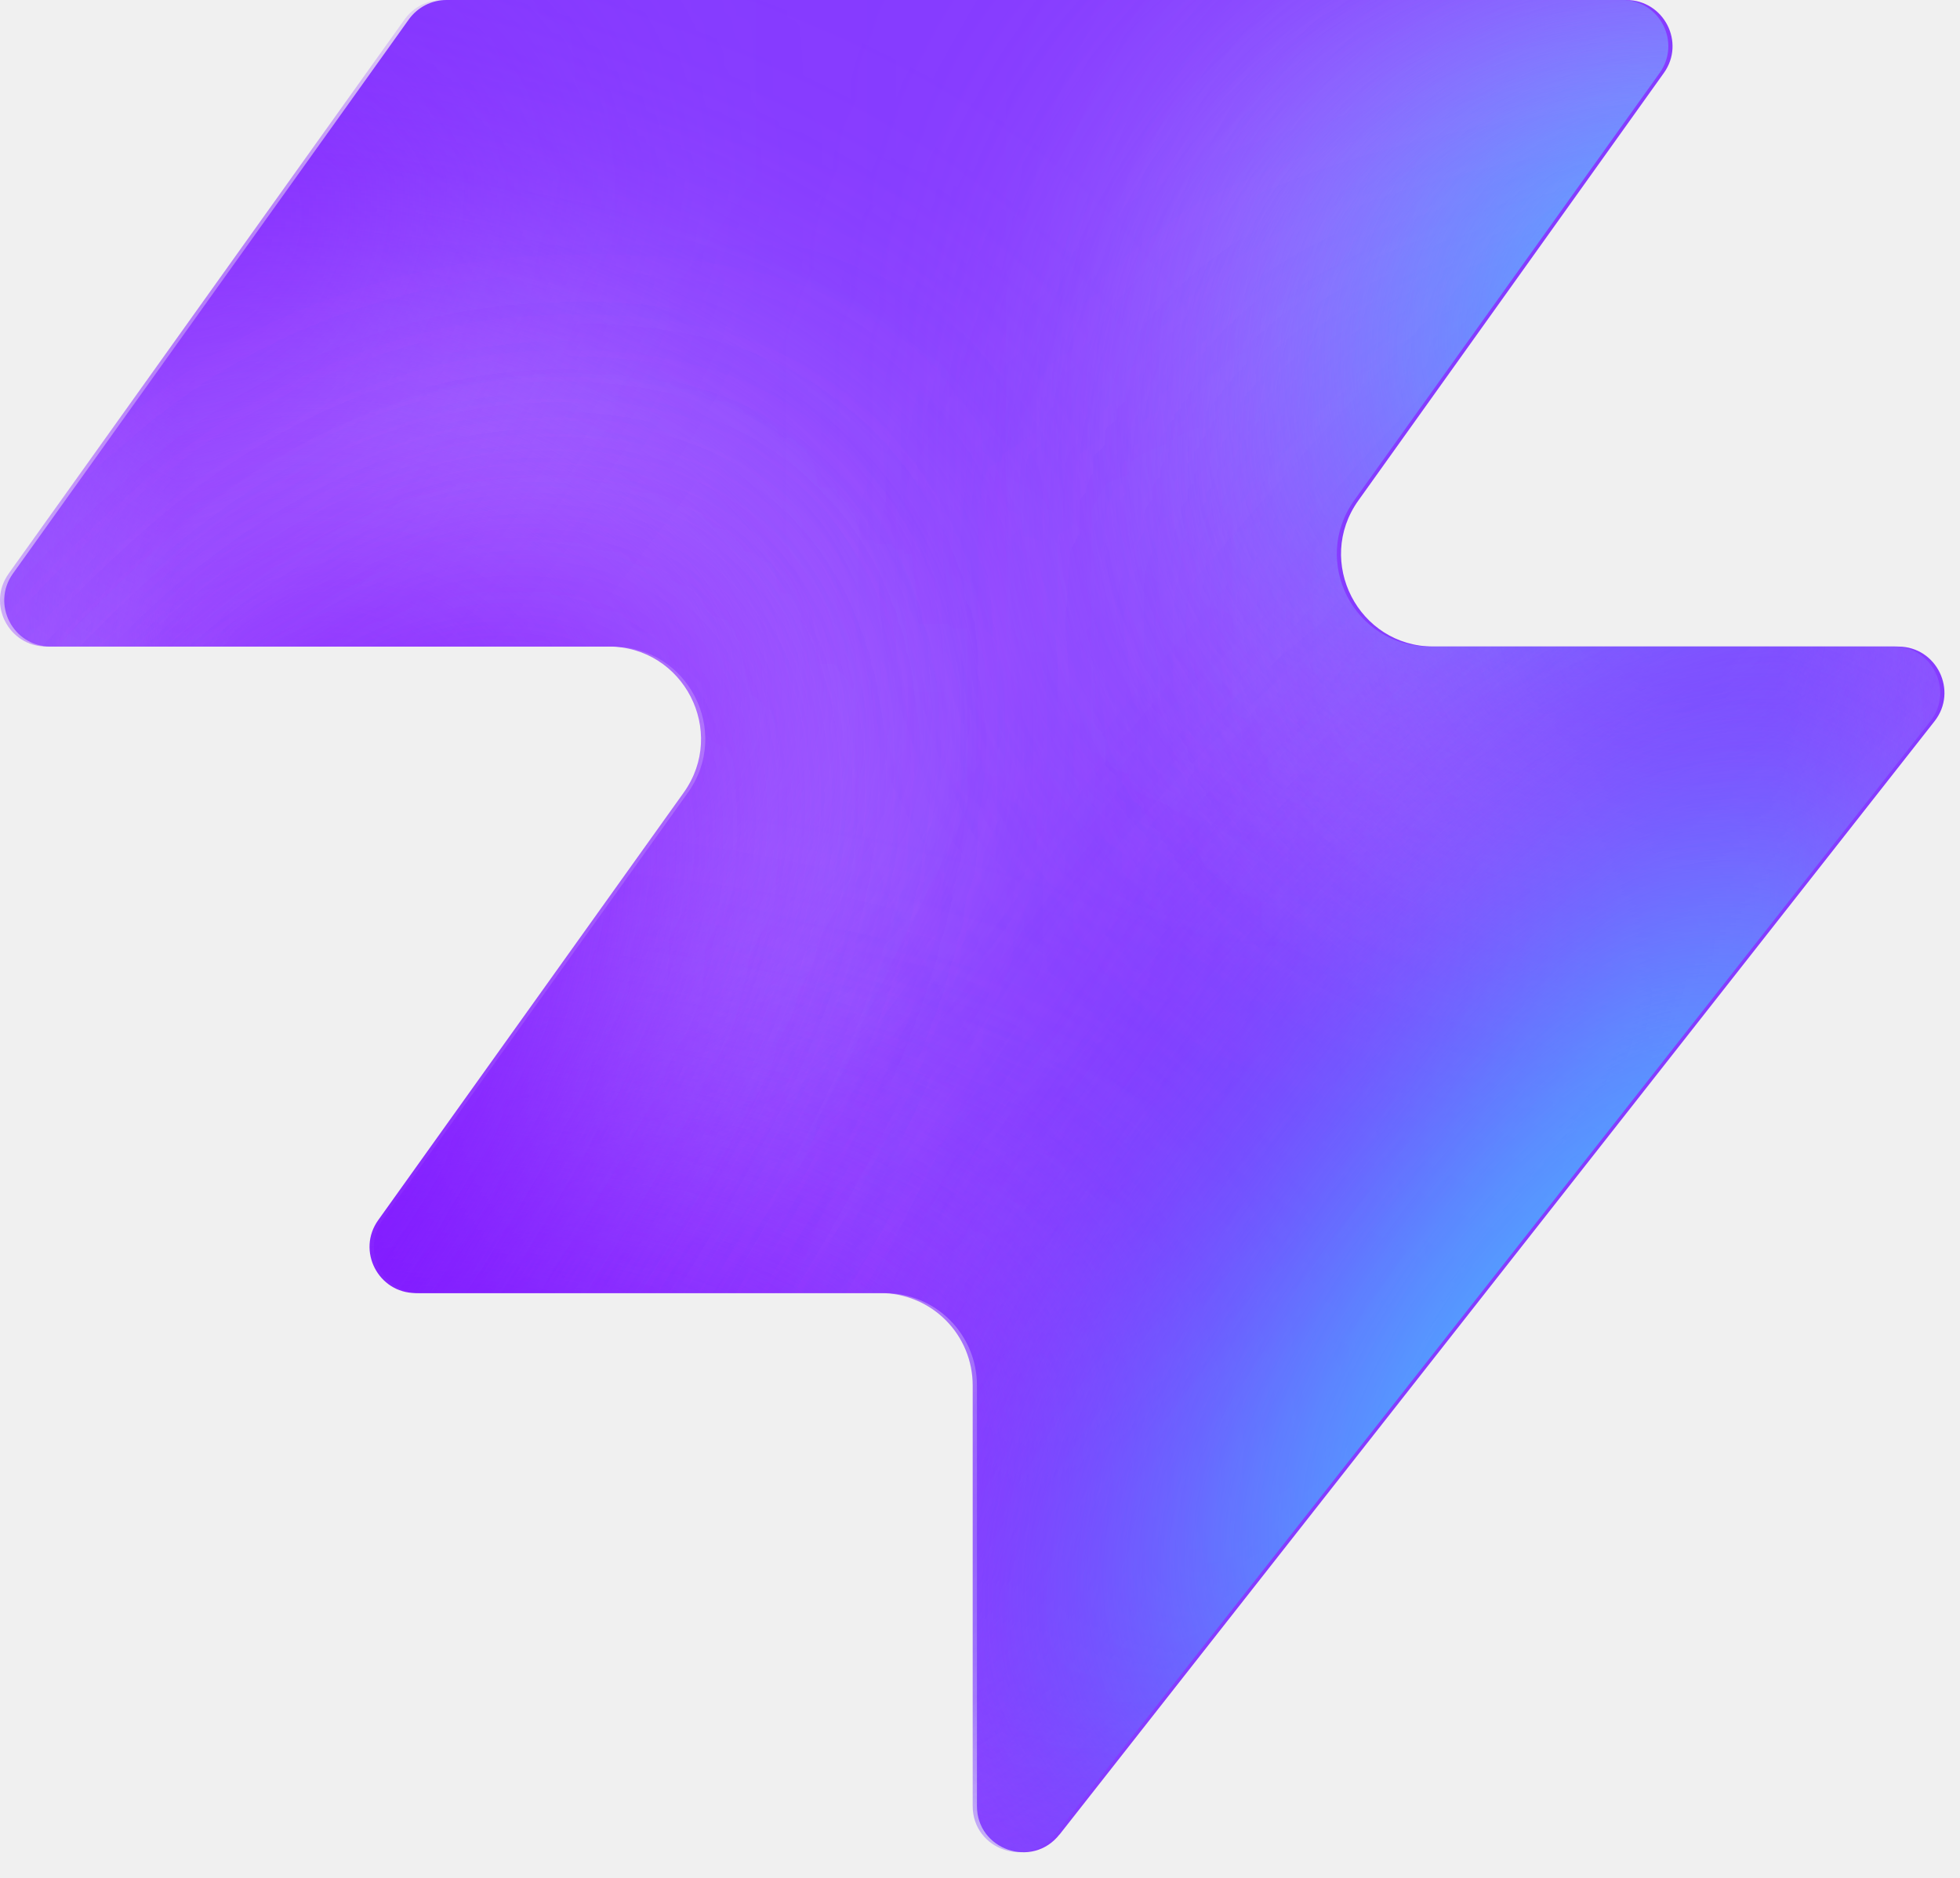
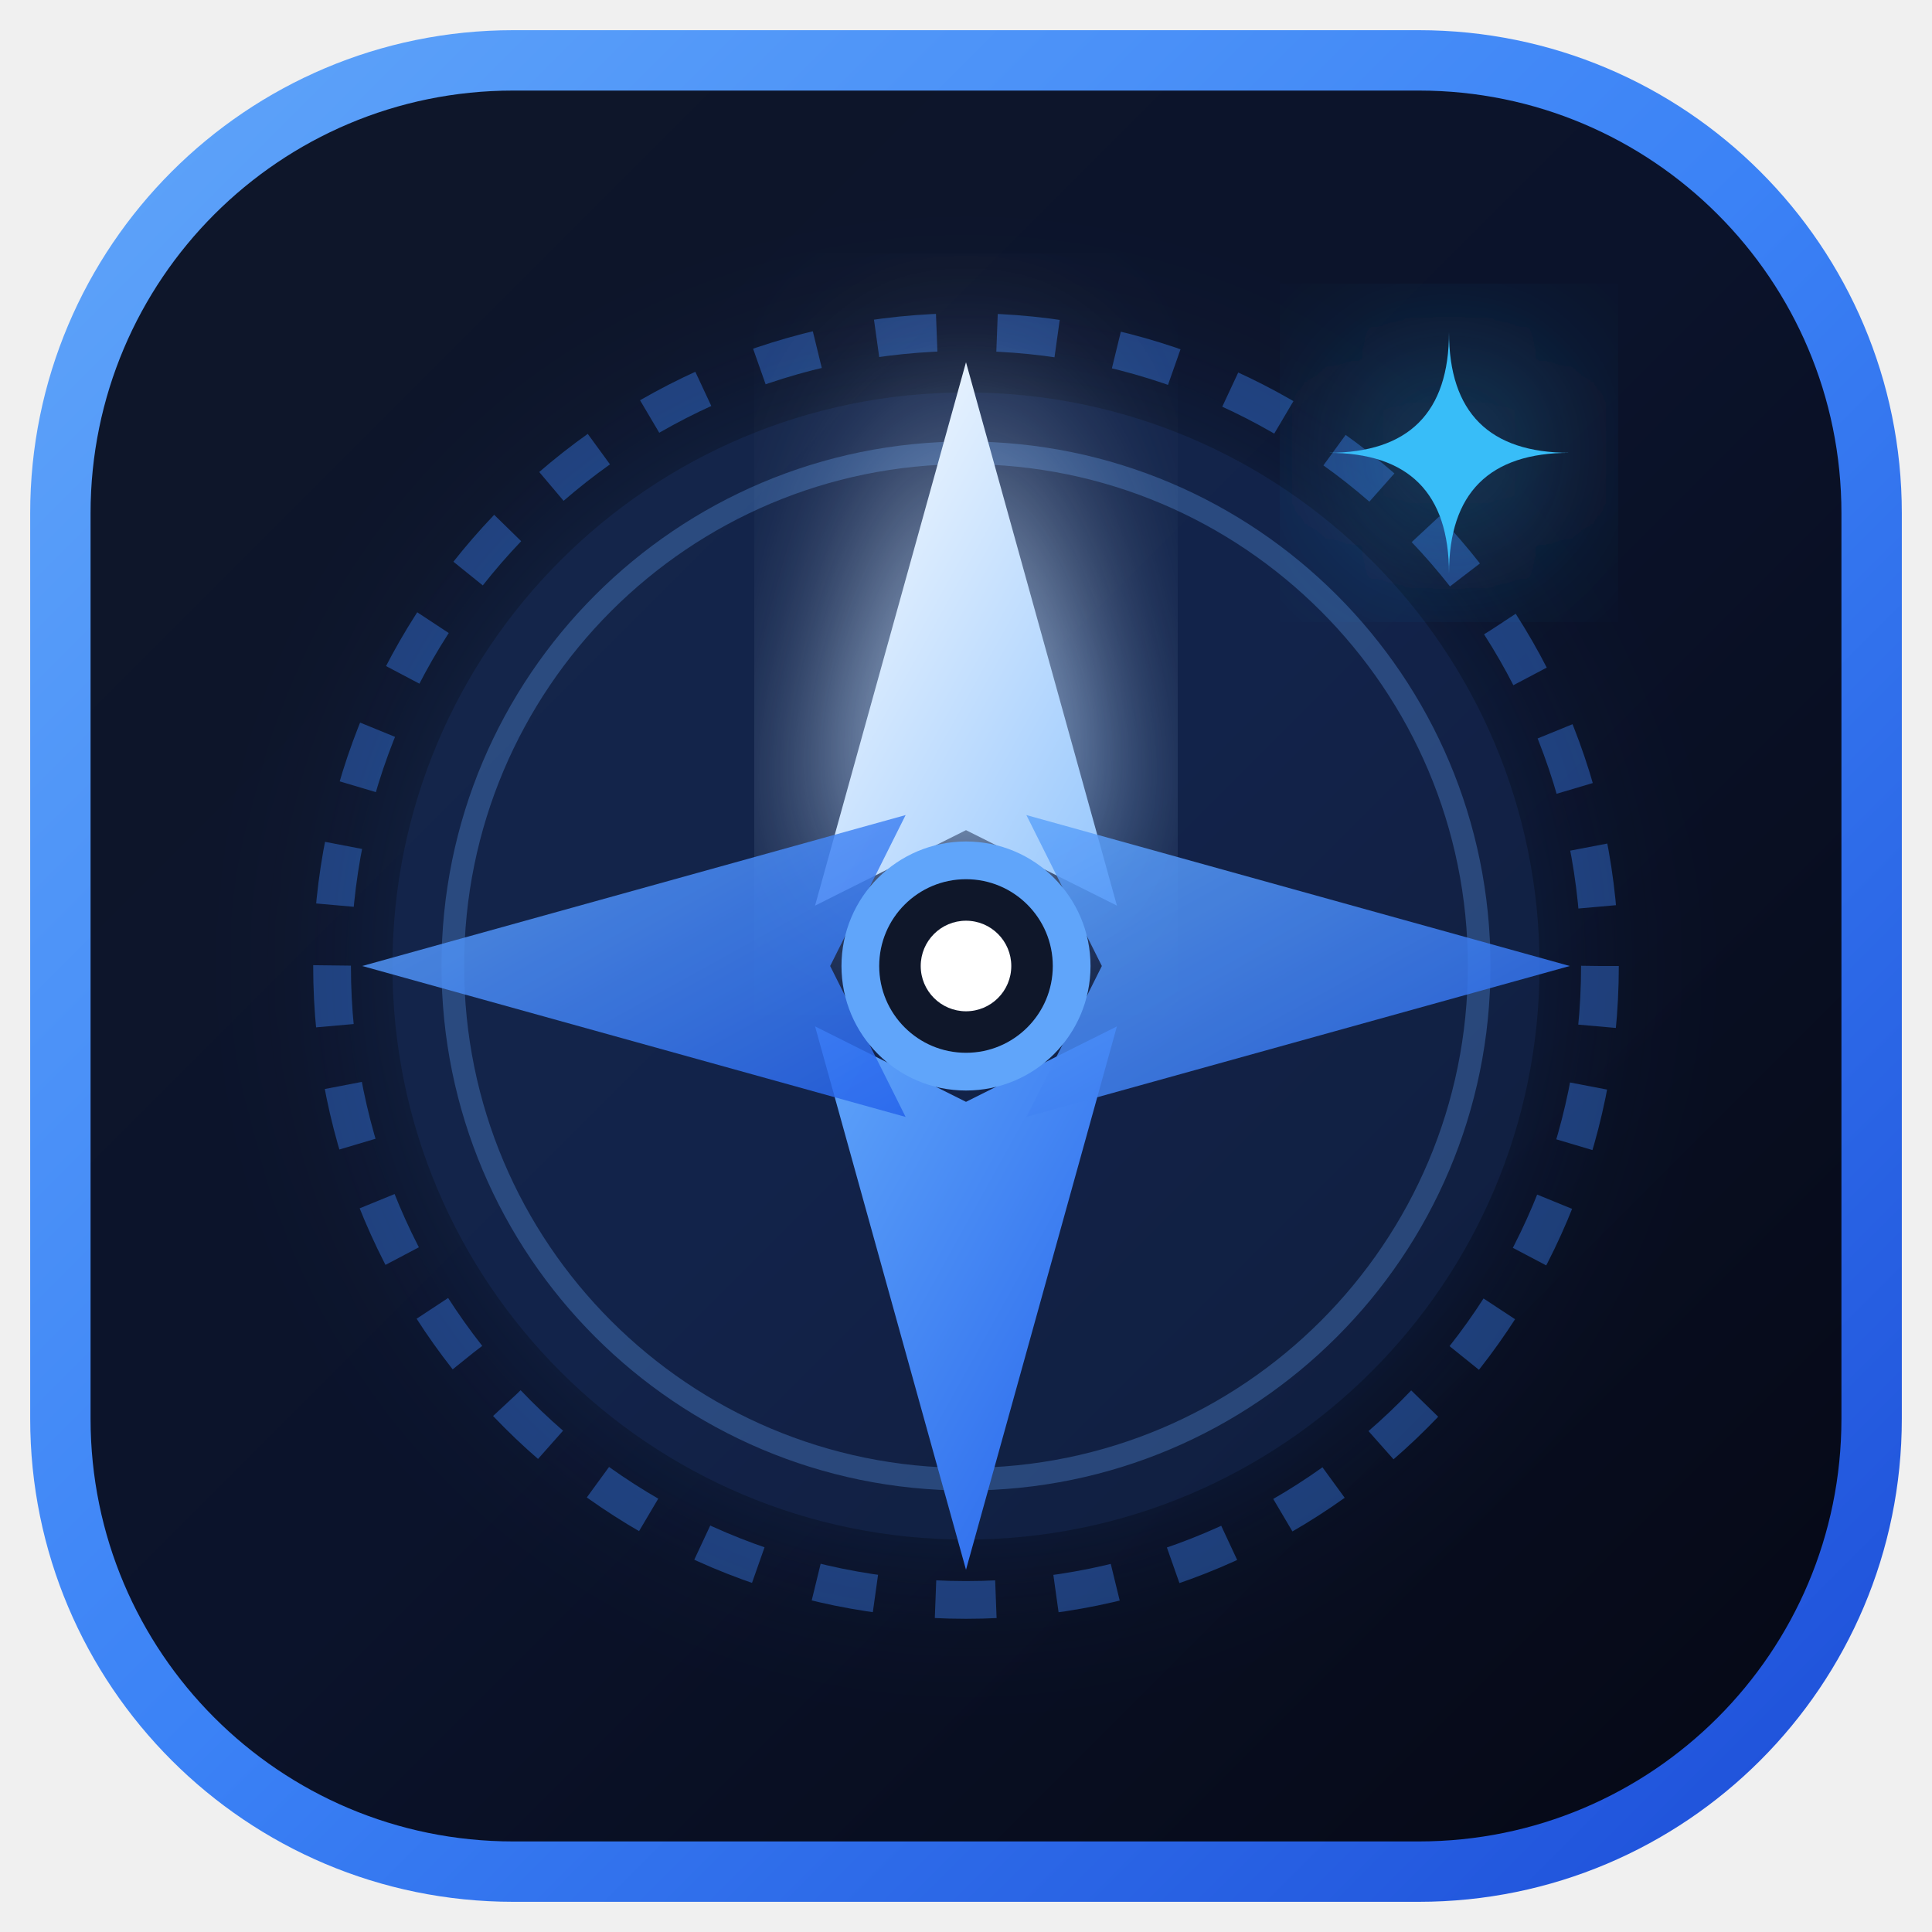
- <svg xmlns="http://www.w3.org/2000/svg" width="48" height="46" fill="none" viewBox="0 0 48 46">
-   <path fill="#863bff" d="M25.946 44.938c-.664.845-2.021.375-2.021-.698V33.937a2.26 2.26 0 0 0-2.262-2.262H10.287c-.92 0-1.456-1.04-.92-1.788l7.48-10.471c1.07-1.497 0-3.578-1.842-3.578H1.237c-.92 0-1.456-1.04-.92-1.788L10.013.474c.214-.297.556-.474.92-.474h28.894c.92 0 1.456 1.04.92 1.788l-7.48 10.471c-1.07 1.498 0 3.579 1.842 3.579h11.377c.943 0 1.473 1.088.89 1.83L25.947 44.94z" style="fill:#863bff;fill:color(display-p3 .525 .23 1);fill-opacity:1" />
-   <mask id="a" width="48" height="46" x="0" y="0" maskUnits="userSpaceOnUse" style="mask-type:alpha">
-     <path fill="#000" d="M25.842 44.938c-.664.844-2.021.375-2.021-.698V33.937a2.26 2.26 0 0 0-2.262-2.262H10.183c-.92 0-1.456-1.04-.92-1.788l7.48-10.471c1.07-1.498 0-3.579-1.842-3.579H1.133c-.92 0-1.456-1.04-.92-1.787L9.91.473c.214-.297.556-.474.92-.474h28.894c.92 0 1.456 1.04.92 1.788l-7.48 10.471c-1.07 1.498 0 3.578 1.842 3.578h11.377c.943 0 1.473 1.088.89 1.832L25.843 44.94z" style="fill:#000;fill-opacity:1" />
-   </mask>
-   <g mask="url(#a)">
-     <g filter="url(#b)">
-       <ellipse cx="5.508" cy="14.704" fill="#ede6ff" rx="5.508" ry="14.704" style="fill:#ede6ff;fill:color(display-p3 .927 .903 1);fill-opacity:1" transform="matrix(.00324 1 1 -.00324 -4.47 31.516)" />
-     </g>
-     <g filter="url(#c)">
-       <ellipse cx="10.399" cy="29.851" fill="#ede6ff" rx="10.399" ry="29.851" style="fill:#ede6ff;fill:color(display-p3 .927 .903 1);fill-opacity:1" transform="matrix(.00324 1 1 -.00324 -39.328 7.883)" />
-     </g>
-     <g filter="url(#d)">
-       <ellipse cx="5.508" cy="30.487" fill="#7e14ff" rx="5.508" ry="30.487" style="fill:#7e14ff;fill:color(display-p3 .492 .077 1);fill-opacity:1" transform="rotate(89.814 -25.913 -14.639)scale(1 -1)" />
-     </g>
-     <g filter="url(#e)">
-       <ellipse cx="5.508" cy="30.599" fill="#7e14ff" rx="5.508" ry="30.599" style="fill:#7e14ff;fill:color(display-p3 .492 .077 1);fill-opacity:1" transform="rotate(89.814 -32.644 -3.334)scale(1 -1)" />
-     </g>
-     <g filter="url(#f)">
-       <ellipse cx="5.508" cy="30.599" fill="#7e14ff" rx="5.508" ry="30.599" style="fill:#7e14ff;fill:color(display-p3 .492 .077 1);fill-opacity:1" transform="matrix(.00324 1 1 -.00324 -34.34 30.47)" />
-     </g>
-     <g filter="url(#g)">
-       <ellipse cx="14.072" cy="22.078" fill="#ede6ff" rx="14.072" ry="22.078" style="fill:#ede6ff;fill:color(display-p3 .927 .903 1);fill-opacity:1" transform="rotate(93.35 24.506 48.493)scale(-1 1)" />
-     </g>
-     <g filter="url(#h)">
-       <ellipse cx="3.47" cy="21.501" fill="#7e14ff" rx="3.47" ry="21.501" style="fill:#7e14ff;fill:color(display-p3 .492 .077 1);fill-opacity:1" transform="rotate(89.009 28.708 47.59)scale(-1 1)" />
-     </g>
-     <g filter="url(#i)">
-       <ellipse cx="3.47" cy="21.501" fill="#7e14ff" rx="3.47" ry="21.501" style="fill:#7e14ff;fill:color(display-p3 .492 .077 1);fill-opacity:1" transform="rotate(89.009 28.708 47.59)scale(-1 1)" />
-     </g>
-     <g filter="url(#j)">
-       <ellipse cx=".387" cy="8.972" fill="#7e14ff" rx="4.407" ry="29.108" style="fill:#7e14ff;fill:color(display-p3 .492 .077 1);fill-opacity:1" transform="rotate(39.51 .387 8.972)" />
-     </g>
-     <g filter="url(#k)">
-       <ellipse cx="47.523" cy="-6.092" fill="#7e14ff" rx="4.407" ry="29.108" style="fill:#7e14ff;fill:color(display-p3 .492 .077 1);fill-opacity:1" transform="rotate(37.892 47.523 -6.092)" />
-     </g>
-     <g filter="url(#l)">
-       <ellipse cx="41.412" cy="6.333" fill="#47bfff" rx="5.971" ry="9.665" style="fill:#47bfff;fill:color(display-p3 .28 .748 1);fill-opacity:1" transform="rotate(37.892 41.412 6.333)" />
-     </g>
-     <g filter="url(#m)">
-       <ellipse cx="-1.879" cy="38.332" fill="#7e14ff" rx="4.407" ry="29.108" style="fill:#7e14ff;fill:color(display-p3 .492 .077 1);fill-opacity:1" transform="rotate(37.892 -1.88 38.332)" />
-     </g>
-     <g filter="url(#n)">
-       <ellipse cx="-1.879" cy="38.332" fill="#7e14ff" rx="4.407" ry="29.108" style="fill:#7e14ff;fill:color(display-p3 .492 .077 1);fill-opacity:1" transform="rotate(37.892 -1.88 38.332)" />
-     </g>
-     <g filter="url(#o)">
-       <ellipse cx="35.651" cy="29.907" fill="#7e14ff" rx="4.407" ry="29.108" style="fill:#7e14ff;fill:color(display-p3 .492 .077 1);fill-opacity:1" transform="rotate(37.892 35.651 29.907)" />
-     </g>
-     <g filter="url(#p)">
-       <ellipse cx="38.418" cy="32.4" fill="#47bfff" rx="5.971" ry="15.297" style="fill:#47bfff;fill:color(display-p3 .28 .748 1);fill-opacity:1" transform="rotate(37.892 38.418 32.4)" />
-     </g>
-   </g>
+ <svg xmlns="http://www.w3.org/2000/svg" viewBox="0 0 128 128" width="128" height="128">
  <defs>
-     <filter id="b" width="60.045" height="41.654" x="-19.77" y="16.149" color-interpolation-filters="sRGB" filterUnits="userSpaceOnUse">
-       <feFlood flood-opacity="0" result="BackgroundImageFix" />
-       <feBlend in="SourceGraphic" in2="BackgroundImageFix" result="shape" />
-       <feGaussianBlur result="effect1_foregroundBlur_2002_17158" stdDeviation="7.659" />
-     </filter>
-     <filter id="c" width="90.34" height="51.437" x="-54.613" y="-7.533" color-interpolation-filters="sRGB" filterUnits="userSpaceOnUse">
-       <feFlood flood-opacity="0" result="BackgroundImageFix" />
-       <feBlend in="SourceGraphic" in2="BackgroundImageFix" result="shape" />
-       <feGaussianBlur result="effect1_foregroundBlur_2002_17158" stdDeviation="7.659" />
-     </filter>
-     <filter id="d" width="79.355" height="29.4" x="-49.64" y="2.03" color-interpolation-filters="sRGB" filterUnits="userSpaceOnUse">
-       <feFlood flood-opacity="0" result="BackgroundImageFix" />
-       <feBlend in="SourceGraphic" in2="BackgroundImageFix" result="shape" />
-       <feGaussianBlur result="effect1_foregroundBlur_2002_17158" stdDeviation="4.596" />
-     </filter>
-     <filter id="e" width="79.579" height="29.4" x="-45.045" y="20.029" color-interpolation-filters="sRGB" filterUnits="userSpaceOnUse">
-       <feFlood flood-opacity="0" result="BackgroundImageFix" />
-       <feBlend in="SourceGraphic" in2="BackgroundImageFix" result="shape" />
-       <feGaussianBlur result="effect1_foregroundBlur_2002_17158" stdDeviation="4.596" />
-     </filter>
-     <filter id="f" width="79.579" height="29.4" x="-43.513" y="21.178" color-interpolation-filters="sRGB" filterUnits="userSpaceOnUse">
-       <feFlood flood-opacity="0" result="BackgroundImageFix" />
-       <feBlend in="SourceGraphic" in2="BackgroundImageFix" result="shape" />
-       <feGaussianBlur result="effect1_foregroundBlur_2002_17158" stdDeviation="4.596" />
-     </filter>
-     <filter id="g" width="74.749" height="58.852" x="15.756" y="-17.901" color-interpolation-filters="sRGB" filterUnits="userSpaceOnUse">
-       <feFlood flood-opacity="0" result="BackgroundImageFix" />
-       <feBlend in="SourceGraphic" in2="BackgroundImageFix" result="shape" />
-       <feGaussianBlur result="effect1_foregroundBlur_2002_17158" stdDeviation="7.659" />
-     </filter>
-     <filter id="h" width="61.377" height="25.362" x="23.548" y="2.284" color-interpolation-filters="sRGB" filterUnits="userSpaceOnUse">
-       <feFlood flood-opacity="0" result="BackgroundImageFix" />
-       <feBlend in="SourceGraphic" in2="BackgroundImageFix" result="shape" />
-       <feGaussianBlur result="effect1_foregroundBlur_2002_17158" stdDeviation="4.596" />
-     </filter>
-     <filter id="i" width="61.377" height="25.362" x="23.548" y="2.284" color-interpolation-filters="sRGB" filterUnits="userSpaceOnUse">
-       <feFlood flood-opacity="0" result="BackgroundImageFix" />
-       <feBlend in="SourceGraphic" in2="BackgroundImageFix" result="shape" />
-       <feGaussianBlur result="effect1_foregroundBlur_2002_17158" stdDeviation="4.596" />
-     </filter>
-     <filter id="j" width="56.045" height="63.649" x="-27.636" y="-22.853" color-interpolation-filters="sRGB" filterUnits="userSpaceOnUse">
-       <feFlood flood-opacity="0" result="BackgroundImageFix" />
-       <feBlend in="SourceGraphic" in2="BackgroundImageFix" result="shape" />
-       <feGaussianBlur result="effect1_foregroundBlur_2002_17158" stdDeviation="4.596" />
-     </filter>
-     <filter id="k" width="54.814" height="64.646" x="20.116" y="-38.415" color-interpolation-filters="sRGB" filterUnits="userSpaceOnUse">
-       <feFlood flood-opacity="0" result="BackgroundImageFix" />
-       <feBlend in="SourceGraphic" in2="BackgroundImageFix" result="shape" />
-       <feGaussianBlur result="effect1_foregroundBlur_2002_17158" stdDeviation="4.596" />
-     </filter>
-     <filter id="l" width="33.541" height="35.313" x="24.641" y="-11.323" color-interpolation-filters="sRGB" filterUnits="userSpaceOnUse">
-       <feFlood flood-opacity="0" result="BackgroundImageFix" />
-       <feBlend in="SourceGraphic" in2="BackgroundImageFix" result="shape" />
-       <feGaussianBlur result="effect1_foregroundBlur_2002_17158" stdDeviation="4.596" />
-     </filter>
-     <filter id="m" width="54.814" height="64.646" x="-29.286" y="6.009" color-interpolation-filters="sRGB" filterUnits="userSpaceOnUse">
-       <feFlood flood-opacity="0" result="BackgroundImageFix" />
-       <feBlend in="SourceGraphic" in2="BackgroundImageFix" result="shape" />
-       <feGaussianBlur result="effect1_foregroundBlur_2002_17158" stdDeviation="4.596" />
-     </filter>
-     <filter id="n" width="54.814" height="64.646" x="-29.286" y="6.009" color-interpolation-filters="sRGB" filterUnits="userSpaceOnUse">
-       <feFlood flood-opacity="0" result="BackgroundImageFix" />
-       <feBlend in="SourceGraphic" in2="BackgroundImageFix" result="shape" />
-       <feGaussianBlur result="effect1_foregroundBlur_2002_17158" stdDeviation="4.596" />
-     </filter>
-     <filter id="o" width="54.814" height="64.646" x="8.244" y="-2.416" color-interpolation-filters="sRGB" filterUnits="userSpaceOnUse">
-       <feFlood flood-opacity="0" result="BackgroundImageFix" />
-       <feBlend in="SourceGraphic" in2="BackgroundImageFix" result="shape" />
-       <feGaussianBlur result="effect1_foregroundBlur_2002_17158" stdDeviation="4.596" />
-     </filter>
-     <filter id="p" width="39.409" height="43.623" x="18.713" y="10.588" color-interpolation-filters="sRGB" filterUnits="userSpaceOnUse">
-       <feFlood flood-opacity="0" result="BackgroundImageFix" />
-       <feBlend in="SourceGraphic" in2="BackgroundImageFix" result="shape" />
-       <feGaussianBlur result="effect1_foregroundBlur_2002_17158" stdDeviation="4.596" />
+     <linearGradient id="bgGrad" x1="0%" y1="0%" x2="100%" y2="100%">
+       <stop offset="0%" stop-color="#0F172A" />
+       <stop offset="50%" stop-color="#0B132B" />
+       <stop offset="100%" stop-color="#050814" />
+     </linearGradient>
+     <linearGradient id="borderGrad" x1="0%" y1="0%" x2="100%" y2="100%">
+       <stop offset="0%" stop-color="#60A5FA" />
+       <stop offset="50%" stop-color="#3B82F6" />
+       <stop offset="100%" stop-color="#1D4ED8" />
+     </linearGradient>
+     <linearGradient id="needleGrad" x1="0%" y1="0%" x2="100%" y2="100%">
+       <stop offset="0%" stop-color="#60A5FA" />
+       <stop offset="100%" stop-color="#2563EB" />
+     </linearGradient>
+     <linearGradient id="accentGrad" x1="0%" y1="0%" x2="100%" y2="100%">
+       <stop offset="0%" stop-color="#FFFFFF" />
+       <stop offset="100%" stop-color="#93C5FD" />
+     </linearGradient>
+     <filter id="glow" x="-20%" y="-20%" width="140%" height="140%">
+       <feGaussianBlur stdDeviation="6" result="blur" />
+       <feComposite in="SourceGraphic" in2="blur" operator="over" />
    </filter>
  </defs>
+   <rect x="4" y="4" width="120" height="120" rx="30" fill="url(#bgGrad)" stroke="url(#borderGrad)" stroke-width="4" />
+   <circle cx="64" cy="64" r="38" fill="#3B82F6" opacity="0.15" filter="url(#glow)" />
+   <circle cx="64" cy="64" r="42" fill="none" stroke="#3B82F6" stroke-width="2.5" stroke-dasharray="4 4" opacity="0.4" />
+   <circle cx="64" cy="64" r="34" fill="none" stroke="#60A5FA" stroke-width="1.5" opacity="0.3" />
+   <polygon points="64,24 74,60 64,55 54,60" fill="url(#accentGrad)" filter="url(#glow)" />
+   <polygon points="64,104 74,68 64,73 54,68" fill="url(#needleGrad)" />
+   <polygon points="104,64 68,54 73,64 68,74" fill="url(#needleGrad)" opacity="0.85" />
+   <polygon points="24,64 60,54 55,64 60,74" fill="url(#needleGrad)" opacity="0.85" />
+   <circle cx="64" cy="64" r="7" fill="#0F172A" stroke="#60A5FA" stroke-width="2.5" />
+   <circle cx="64" cy="64" r="3" fill="#FFFFFF" />
+   <path d="M96 22 Q96 30 104 30 Q96 30 96 38 Q96 30 88 30 Q96 30 96 22 Z" fill="#38BDF8" filter="url(#glow)" />
</svg>
